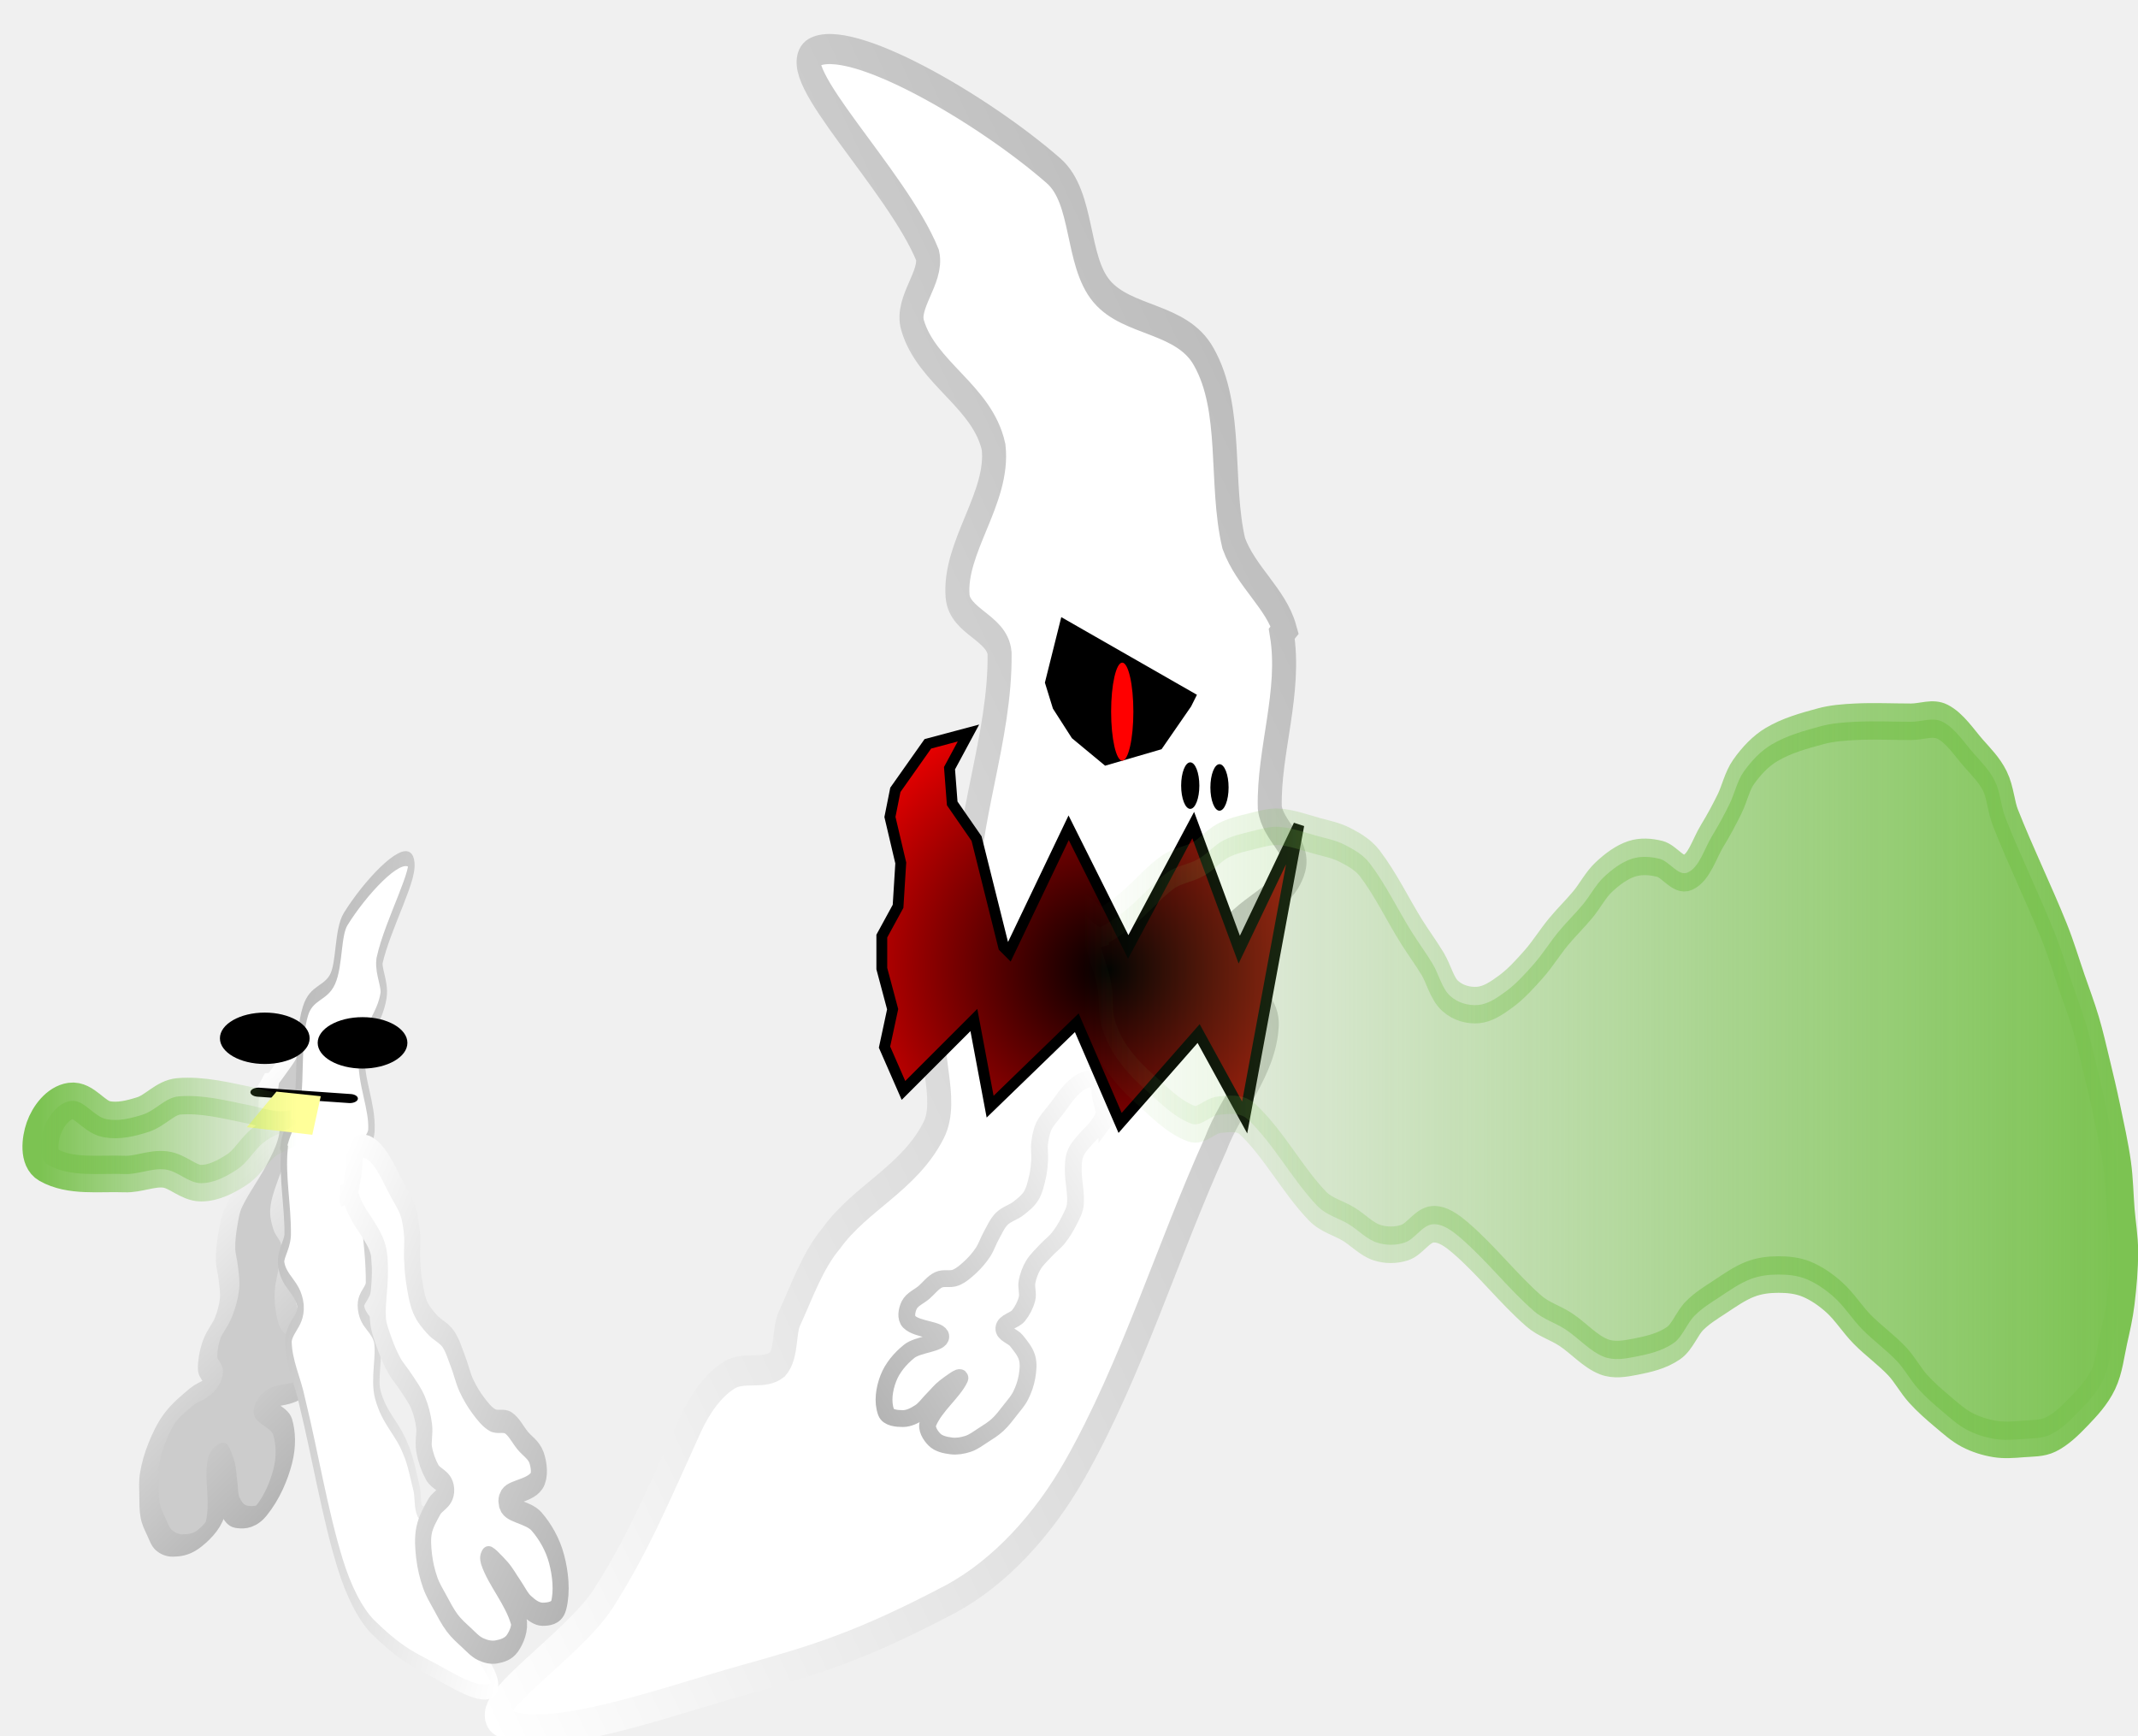
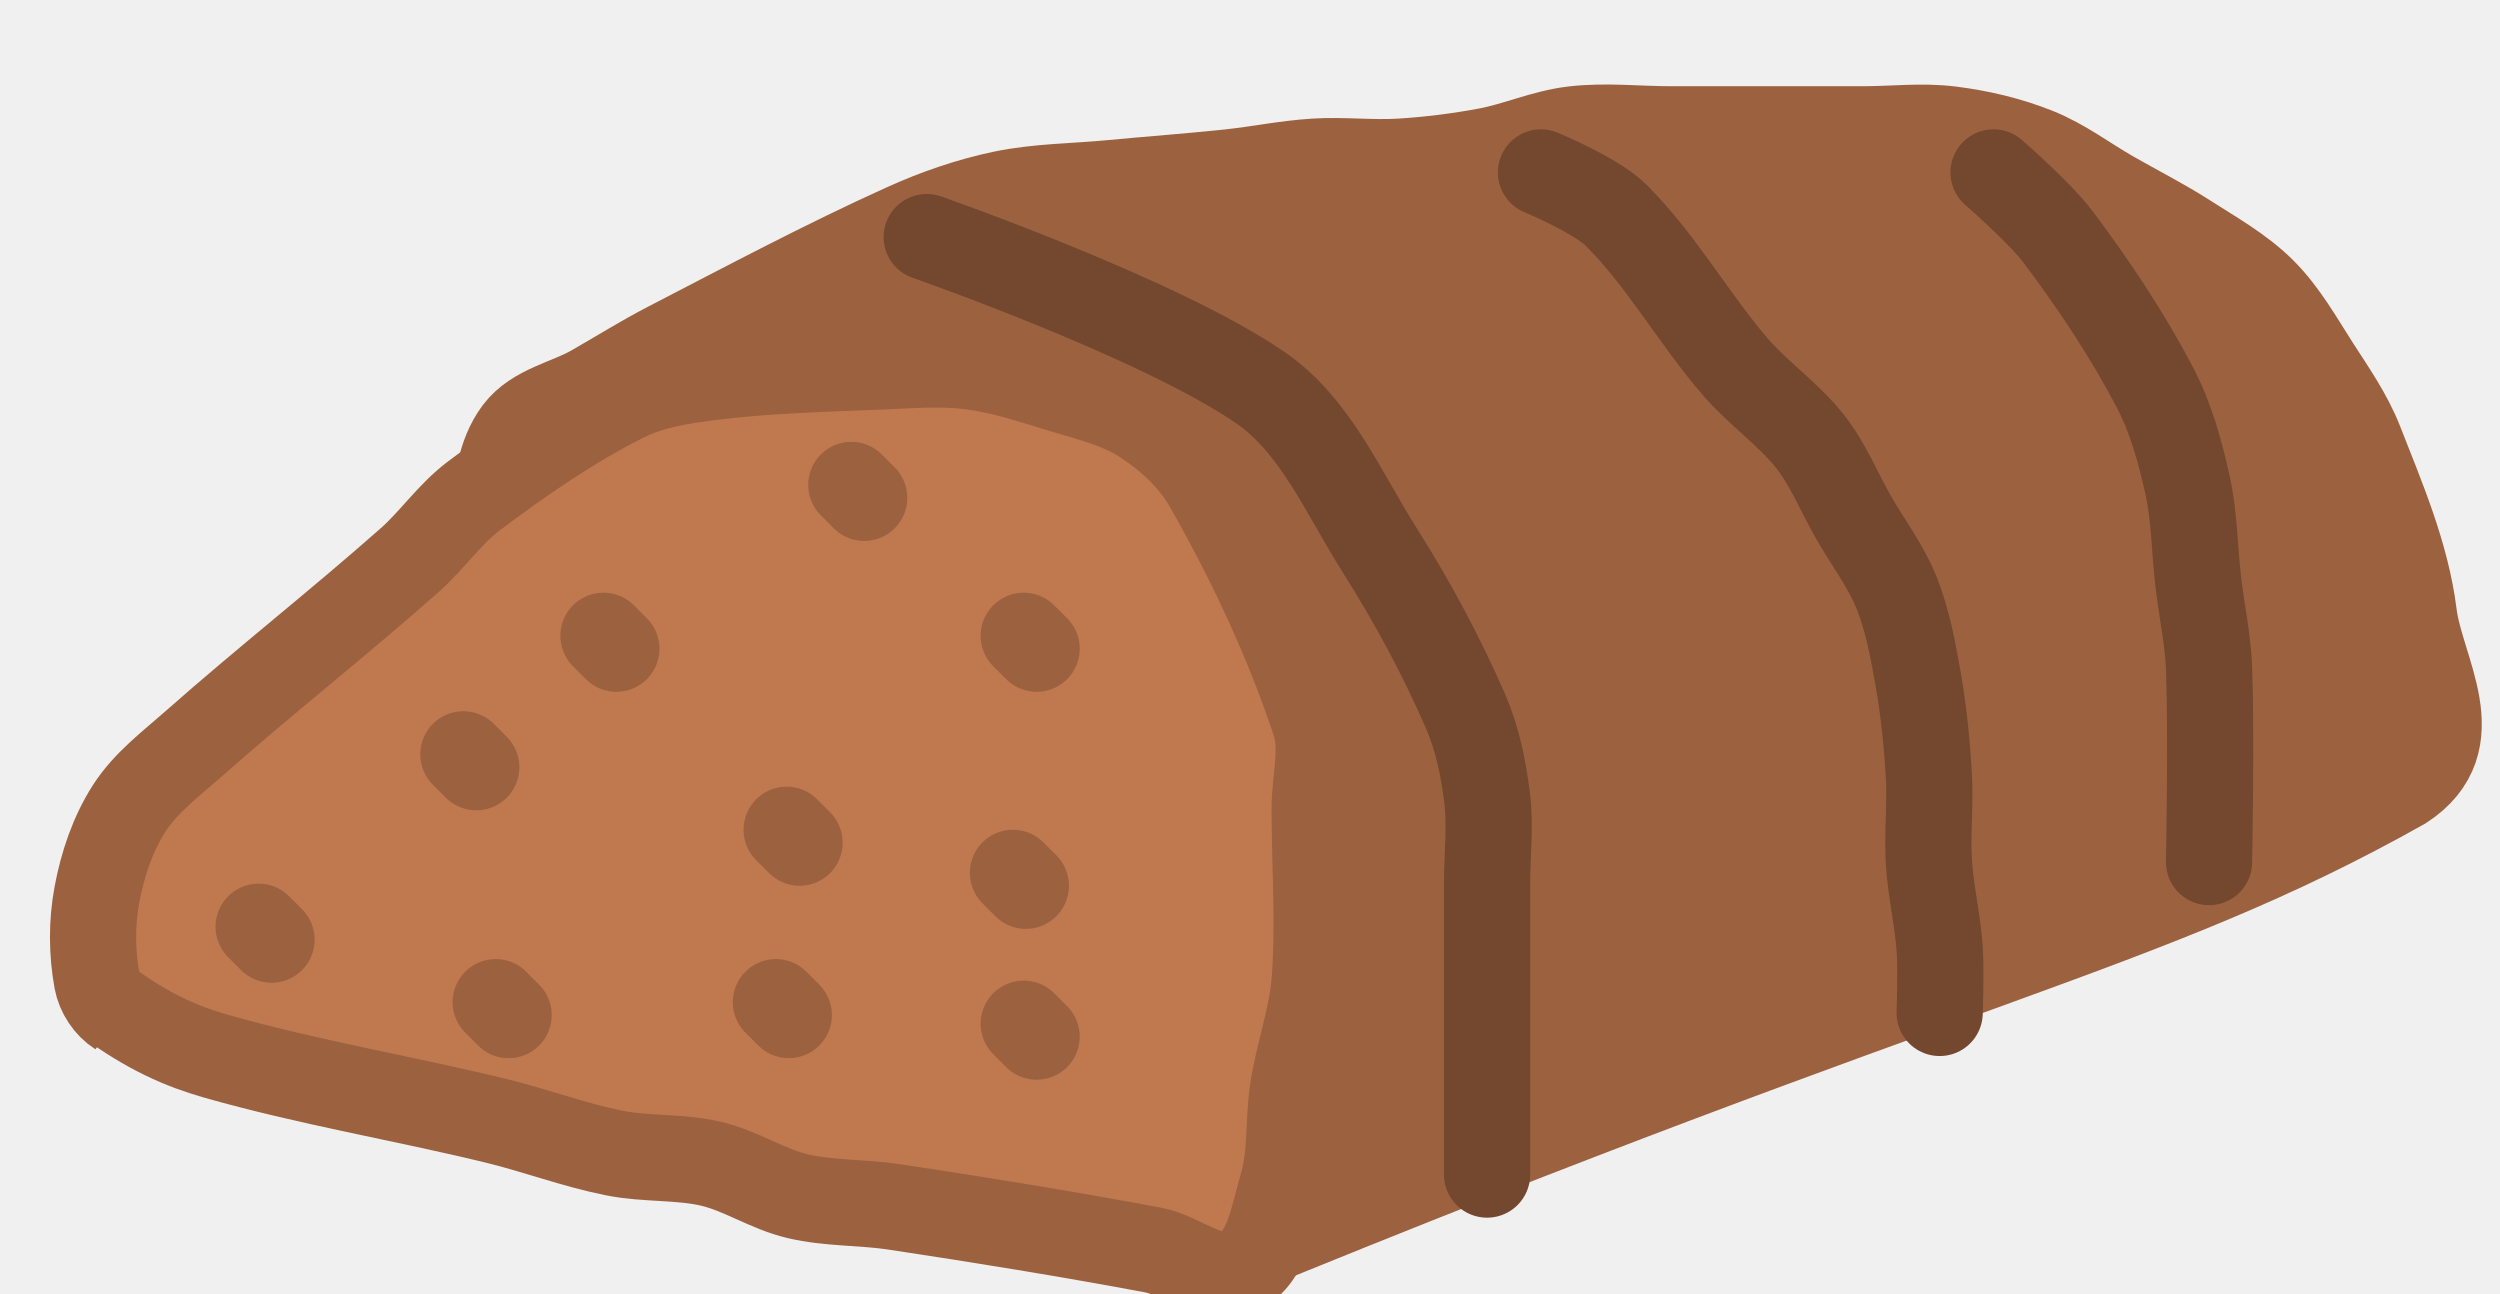
- <svg xmlns="http://www.w3.org/2000/svg" version="1.1" width="117" height="95" viewBox="-1 -1 117 95">
-   <defs>
-     <linearGradient id="grad_1" y2="1">
-       <stop offset="0" stop-color="#B2B2B2" stop-opacity="1" />
-       <stop offset="1" stop-color="#FFFFFF" stop-opacity="1" />
-     </linearGradient>
-     <linearGradient id="grad_2" y2="1">
-       <stop offset="0" stop-color="#FFFFFF" stop-opacity="1" />
-       <stop offset="1" stop-color="#B2B2B2" stop-opacity="1" />
-     </linearGradient>
-     <radialGradient id="grad_3" cx="0.456" cy="0.608" r="0.79">
-       <stop offset="0" stop-color="#000000" stop-opacity="1" />
-       <stop offset="1" stop-color="#FF0000" stop-opacity="1" />
-     </radialGradient>
-     <linearGradient id="grad_4" y2="1">
-       <stop offset="0" stop-color="#FFFFFF" stop-opacity="1" />
-       <stop offset="1" stop-color="#B2B2B2" stop-opacity="1" />
-     </linearGradient>
-     <linearGradient id="grad_5" y2="1">
-       <stop offset="0" stop-color="#B2B2B2" stop-opacity="1" />
-       <stop offset="1" stop-color="#FFFFFF" stop-opacity="1" />
-     </linearGradient>
-     <linearGradient id="grad_6" y2="1">
-       <stop offset="0" stop-color="#FFFFFF" stop-opacity="1" />
-       <stop offset="1" stop-color="#B2B2B2" stop-opacity="1" />
-     </linearGradient>
-     <linearGradient id="grad_7" x2="1">
-       <stop offset="0" stop-color="#7CC352" stop-opacity="0" />
-       <stop offset="1" stop-color="#7CC352" stop-opacity="1" />
-     </linearGradient>
-     <linearGradient id="grad_8" x2="1">
-       <stop offset="0" stop-color="#7CC352" stop-opacity="0" />
-       <stop offset="1" stop-color="#7CC352" stop-opacity="1" />
-     </linearGradient>
-     <linearGradient id="grad_9" x2="1">
-       <stop offset="0" stop-color="#7CC352" stop-opacity="1" />
-       <stop offset="1" stop-color="#7CC352" stop-opacity="0" />
-     </linearGradient>
-     <linearGradient id="grad_10" x2="1">
-       <stop offset="0" stop-color="#7CC352" stop-opacity="1" />
-       <stop offset="1" stop-color="#7CC352" stop-opacity="0" />
-     </linearGradient>
-   </defs>
-   <path id="ID0.23091162228956819" fill="#FFFFFF" stroke="url(#grad_1)" stroke-width="2" stroke-linecap="round" d="M 216 176 C 216.726 173.922 219.231 172.473 220.250 170.250 C 221.429 166.253 220.284 161.321 222.750 157.850 C 224.581 155.222 229.100 155.547 231.250 153.500 C 233.414 151.455 232.707 147.283 235.250 145.500 C 241.111 141.406 252.247 136.218 255.250 137.650 C 257.715 138.842 248.259 146.152 245.750 151.100 C 245.342 152.552 247.548 154.246 247 155.750 C 245.829 158.954 241.179 160.477 240.250 163.850 C 239.773 167.226 243.566 170.467 243.250 173.750 C 243.080 175.446 239.938 175.856 239.750 177.550 C 239.670 183.175 242.580 188.641 242.500 194.250 C 242.480 195.652 239.658 196.184 240 197.500 C 240.533 199.474 243.990 199.842 245 201.850 C 245.886 204.086 243.925 207.172 245.250 209.250 C 247.284 212.435 251.289 213.694 253.750 216.400 C 255.334 217.907 256.189 219.909 257.250 221.750 C 257.736 222.600 257.453 224.079 258.250 224.800 C 259.367 225.514 261.041 224.900 262.250 225.500 C 263.632 226.185 264.702 227.428 265.500 228.800 C 268.279 233.702 269.913 236.805 272.750 240.350 C 275.272 243.497 283.458 247.618 281.250 248.550 C 277.780 250.227 267.726 247.247 261 245.750 C 255.125 244.442 251.325 243.539 243.750 240.350 C 239.682 238.575 236.076 235.421 233.500 231.800 C 228.718 225.077 225.809 217.296 221.750 210.150 C 220.480 207.452 217.694 205.190 217.500 202.250 C 217.370 200.203 221.531 199.409 221.250 197.350 C 220.540 194.783 216.076 194.196 215.250 191.750 C 214.799 190.365 217.022 189.355 217.250 187.800 C 217.365 184.039 215.459 180.113 216.250 176.250 Z " transform="matrix(-0.6571342, 0, 0, 0.8237125, 211.25, -111.5)" />
-   <path id="ID0.005961917340755463" fill="#FFFFFF" stroke="url(#grad_2)" stroke-width="2" stroke-linecap="round" d="M 233.250 192.250 C 233.956 194.442 234.971 195.117 235.750 196 C 236.224 196.537 236.734 197.085 237 197.750 C 237.249 198.373 237.250 199.079 237.250 199.750 C 237.250 201.085 236.889 202.420 237 203.750 C 237.059 204.459 237.432 205.114 237.750 205.750 C 238.101 206.452 238.515 207.132 239 207.750 C 239.436 208.305 240.021 208.731 240.500 209.250 C 241.021 209.814 241.605 210.342 242 211 C 242.366 211.610 242.619 212.301 242.750 213 C 242.873 213.655 242.588 214.354 242.750 215 C 242.931 215.722 243.290 216.414 243.750 217 C 244.224 217.604 245.436 217.735 245.500 218.500 C 245.559 219.204 244.436 219.445 244 220 C 243.515 220.618 242.972 221.247 242.750 222 C 242.539 222.719 242.627 223.511 242.750 224.250 C 242.880 225.029 243.147 225.794 243.500 226.500 C 243.820 227.141 244.308 227.687 244.750 228.250 C 245.224 228.854 245.686 229.479 246.250 230 C 246.776 230.486 247.398 230.863 248 231.250 C 248.565 231.613 249.113 232.038 249.750 232.250 C 250.387 232.462 251.084 232.583 251.750 232.500 C 252.456 232.412 253.247 232.253 253.750 231.750 C 254.253 231.247 254.772 230.407 254.500 229.750 C 253.679 227.765 251.512 226.119 250.750 224.500 C 250.512 223.994 251.968 225.091 252.500 225.500 C 253.060 225.931 253.500 226.500 254 227 C 254.500 227.500 254.906 228.118 255.500 228.500 C 256.098 228.885 256.789 229.250 257.500 229.250 C 258.211 229.250 259.254 229.167 259.500 228.500 C 259.961 227.248 259.723 225.748 259.250 224.500 C 258.766 223.223 257.816 222.103 256.750 221.250 C 255.674 220.389 253 220.375 253 219.500 C 253 218.625 255.776 218.724 256.750 217.750 C 257.221 217.279 257.048 216.346 256.750 215.750 C 256.407 215.064 255.583 214.750 255 214.250 C 254.417 213.750 253.946 213.075 253.250 212.750 C 252.642 212.466 251.873 212.749 251.250 212.500 C 250.585 212.234 250.026 211.736 249.500 211.250 C 248.936 210.729 248.426 210.139 248 209.500 C 247.587 208.880 247.365 208.149 247 207.500 C 246.615 206.815 246.305 206.055 245.750 205.500 C 245.195 204.945 244.368 204.735 243.750 204.250 C 243.195 203.814 242.613 203.356 242.250 202.750 C 241.844 202.073 241.681 201.269 241.500 200.500 C 241.346 199.847 241.292 199.170 241.250 198.500 C 241.208 197.835 241.333 197.161 241.250 196.500 C 241.165 195.819 241.040 195.122 240.750 194.500 C 240.447 193.851 239.947 193.309 239.500 192.750 C 238.614 191.643 237.884 190.351 236.750 189.500 C 236.136 189.039 235.174 188.632 234.500 189 C 233.897 189.329 234.167 190.334 234 191 C 233.833 191.666 233.697 192.342 233.500 193 C 233.447 193.178 233.073 193.265 233.250 193.500 Z " transform="matrix(-0.4603392, 0, 0, 0.4603392, 166.95, -28.9)" />
-   <path id="ID0.25329854991286993" fill="url(#grad_3)" stroke="#000000" stroke-width="2" stroke-linecap="round" d="M 199.500 214.500 L 204.500 194.500 L 209 188 L 209.500 181.500 L 206 175 L 213.500 177 L 219.500 185.500 L 220.500 190.500 L 218.500 199 L 219 207 L 222 212.500 L 222 218.500 L 220 226 L 221.500 233 L 218 241 L 205 228 L 202 244 L 186 228.500 L 178 247 L 163.500 230.500 L 155 246 L 145 192 L 156 215 L 164.500 192 L 176.500 214.500 L 187.500 192.500 L 198.500 215.500 Z " transform="matrix(-0.296368, 0, 0, 0.296368, 113.05, -12.75)" />
-   <g id="ID0.9368052235804498">
-     <path id="ID0.8351161554455757" fill="#000000" stroke="#000000" stroke-width="2" stroke-linecap="round" d="M 250.500 169.900 L 265 161.600 L 266.600 168 L 265.750 170.750 L 263.600 174.100 L 260.100 177 L 254.100 175.250 L 250.750 170.400 Z " transform="matrix(-0.450867, 0, 0, 0.450867, 176.85, -39.4)" />
-     <path id="ID0.6134866434149444" fill="#FF0000" stroke="none" d="M 258.250 165.600 C 258.622 165.600 258.960 166.267 259.204 167.344 C 259.449 168.421 259.600 169.908 259.600 171.550 C 259.600 173.192 259.449 174.679 259.204 175.756 C 258.960 176.833 258.622 177.500 258.250 177.500 C 257.878 177.500 257.540 176.833 257.296 175.756 C 257.051 174.679 256.900 173.192 256.900 171.550 C 256.900 169.908 257.051 168.421 257.296 167.344 C 257.540 166.267 257.878 165.600 258.250 165.600 Z " transform="matrix(-0.450867, 0, 0, 0.450867, 176.85, -39.4)" />
+ <svg xmlns="http://www.w3.org/2000/svg" version="1.1" width="58" height="30" viewBox="-1 -1 58 30">
+   <g id="ID0.41966591589152813" transform="matrix(1, 0, 0, 1, -209, -169)">
+     <path id="ID0.08983965311199427" fill="#9C6240" stroke="#9C6240" stroke-width="2" stroke-linecap="round" d="M 233.750 229 C 234.724 229.899 234.795 231.848 236.250 231.500 C 253.549 224.392 257.702 223.893 263.750 220.500 C 265.350 219.455 264.166 217.824 264 216.500 C 263.827 215.115 263.259 213.800 262.750 212.500 C 262.505 211.875 262.113 211.315 261.750 210.750 C 261.363 210.148 261.006 209.506 260.500 209 C 259.994 208.494 259.352 208.137 258.750 207.750 C 258.185 207.387 257.583 207.083 257 206.750 C 256.417 206.417 255.873 205.999 255.250 205.750 C 254.613 205.495 253.931 205.335 253.250 205.250 C 252.589 205.167 251.916 205.250 251.250 205.250 C 249.751 205.250 248.249 205.250 246.750 205.250 C 246.001 205.250 245.244 205.162 244.500 205.250 C 243.818 205.330 243.175 205.623 242.500 205.750 C 241.840 205.874 241.170 205.958 240.500 206 C 239.835 206.042 239.165 205.958 238.500 206 C 237.830 206.042 237.167 206.180 236.500 206.250 C 235.586 206.346 234.665 206.413 233.750 206.500 C 232.917 206.579 232.069 206.578 231.250 206.750 C 230.477 206.913 229.720 207.175 229 207.500 C 227.134 208.343 225.319 209.309 223.500 210.250 C 222.904 210.558 222.333 210.917 221.750 211.250 C 221.167 211.583 220.403 211.713 220 212.250 C 219.588 212.799 219.500 213.564 219.500 214.250 C 219.500 214.936 219.745 215.613 220 216.250 C 220.249 216.873 220.610 217.454 221 218 C 221.446 218.625 221.979 219.186 222.500 219.750 C 222.979 220.269 223.440 220.819 224 221.250 C 224.532 221.659 225.127 222.001 225.750 222.250 C 226.387 222.505 227.154 222.409 227.750 222.750 C 228.363 223.100 228.794 223.711 229.250 224.250 C 229.713 224.797 230.014 225.474 230.500 226 C 231.021 226.564 231.686 226.979 232.250 227.500 C 232.769 227.979 233.239 228.516 233.750 229 Z " transform="matrix(1, 0, 0, 1, 0, -34.25)" />
+     <path id="ID0.4995683627203107" fill="#C0794F" stroke="#9C6240" stroke-width="2" stroke-linecap="round" d="M 210.500 224.750 C 211.442 225.440 212.212 225.775 213 226 C 215.136 226.610 217.342 226.975 219.500 227.500 C 220.422 227.724 221.319 228.064 222.250 228.250 C 222.989 228.398 223.766 228.327 224.500 228.500 C 225.192 228.663 225.808 229.087 226.500 229.250 C 227.234 229.423 228.005 229.387 228.750 229.500 C 230.753 229.803 232.759 230.127 234.750 230.500 C 235.425 230.627 236.136 231.307 236.750 231 C 237.416 230.667 237.540 229.714 237.750 229 C 237.963 228.277 237.882 227.495 238 226.750 C 238.132 225.911 238.435 225.096 238.500 224.250 C 238.602 222.922 238.500 221.582 238.500 220.250 C 238.500 219.584 238.711 218.882 238.500 218.250 C 237.864 216.341 236.998 214.497 236 212.750 C 235.650 212.137 235.094 211.632 234.500 211.250 C 233.902 210.865 233.179 210.712 232.500 210.500 C 231.845 210.295 231.181 210.085 230.500 210 C 229.839 209.917 229.165 209.972 228.500 210 C 227.167 210.056 225.824 210.084 224.500 210.250 C 223.819 210.335 223.114 210.443 222.500 210.750 C 221.261 211.370 220.108 212.169 219 213 C 218.435 213.424 218.029 214.032 217.500 214.500 C 215.863 215.948 214.137 217.302 212.500 218.750 C 211.971 219.218 211.382 219.656 211 220.250 C 210.615 220.848 210.381 221.551 210.250 222.250 C 210.127 222.905 210.131 223.595 210.250 224.250 C 210.304 224.545 210.497 224.839 210.750 225 Z " transform="matrix(1, 0, 0, 1, 0, -33.5)" />
+     <path id="ID0.6304234000854194" fill="none" stroke="#9C6240" stroke-width="2" stroke-linecap="round" d="M 218.750 219 L 219.050 219.300 " transform="matrix(1, 0, 0, 1, 0, -33.5)" />
+     <path id="ID0.4965427713468671" fill="none" stroke="#9C6240" stroke-width="2" stroke-linecap="round" d="M 231.500 221.750 L 231.800 222.050 " transform="matrix(1, 0, 0, 1, 0, -33.5)" />
+     <path id="ID0.011592170223593712" fill="none" stroke="#9C6240" stroke-width="2" stroke-linecap="round" d="M 231.750 216.250 L 232.050 216.550 " transform="matrix(1, 0, 0, 1, 0, -33.5)" />
+     <path id="ID0.49737656069919467" fill="none" stroke="#9C6240" stroke-width="2" stroke-linecap="round" d="M 226.250 220.750 L 226.550 221.050 " transform="matrix(1, 0, 0, 1, 0, -33.5)" />
+     <path id="ID0.8218508106656373" fill="none" stroke="#9C6240" stroke-width="2" stroke-linecap="round" d="M 227.750 212.750 L 228.050 213.050 " transform="matrix(1, 0, 0, 1, 0, -33.5)" />
+     <path id="ID0.0022455682046711445" fill="none" stroke="#9C6240" stroke-width="2" stroke-linecap="round" d="M 222 216.250 L 222.300 216.550 " transform="matrix(1, 0, 0, 1, 0, -33.5)" />
+     <path id="ID0.966289883479476" fill="none" stroke="#9C6240" stroke-width="2" stroke-linecap="round" d="M 219.500 224.750 L 219.800 225.050 " transform="matrix(1, 0, 0, 1, 0, -33.5)" />
+     <path id="ID0.577160416636616" fill="none" stroke="#9C6240" stroke-width="2" stroke-linecap="round" d="M 214 223 L 214.300 223.300 " transform="matrix(1, 0, 0, 1, 0, -33.5)" />
+     <path id="ID0.4997675227932632" fill="none" stroke="#9C6240" stroke-width="2" stroke-linecap="round" d="M 231.750 225.250 L 232.050 225.550 " transform="matrix(1, 0, 0, 1, 0, -33.5)" />
+     <path id="ID0.3711399454623461" fill="none" stroke="#9C6240" stroke-width="2" stroke-linecap="round" d="M 226 224.750 L 226.300 225.050 " transform="matrix(1, 0, 0, 1, 0, -33.5)" />
+     <path id="ID0.006221535615622997" fill="none" stroke="#73482F" stroke-width="2" stroke-linecap="round" d="M 229.500 207 C 229.500 207 234.920 208.891 237.250 210.500 C 238.524 211.380 239.171 212.942 240 214.250 C 240.757 215.446 241.436 216.702 242 218 C 242.274 218.630 242.415 219.319 242.500 220 C 242.583 220.661 242.500 221.334 242.500 222 C 242.500 224.248 242.500 228.750 242.500 228.750 " transform="matrix(1, 0, 0, 1, 0, -33.5)" />
+     <path id="ID0.5244854087941349" fill="none" stroke="#73482F" stroke-width="2" stroke-linecap="round" d="M 243.750 205.500 C 243.750 205.500 245.025 206.025 245.500 206.500 C 246.548 207.548 247.285 208.875 248.250 210 C 248.786 210.626 249.491 211.102 250 211.750 C 250.415 212.278 250.667 212.917 251 213.500 C 251.333 214.083 251.751 214.627 252 215.250 C 252.255 215.887 252.381 216.574 252.500 217.250 C 252.631 217.992 252.706 218.747 252.750 219.500 C 252.789 220.165 252.708 220.835 252.750 221.500 C 252.792 222.170 252.952 222.831 253 223.500 C 253.036 223.998 253 225 253 225 " transform="matrix(1, 0, 0, 1, 0, -33.5)" />
+     <path id="ID0.09594908775761724" fill="none" stroke="#73482F" stroke-width="2" stroke-linecap="round" d="M 254.250 205.500 C 254.250 205.500 255.326 206.435 255.750 207 C 256.581 208.108 257.359 209.272 258 210.500 C 258.365 211.200 258.579 211.979 258.750 212.750 C 258.914 213.486 258.912 214.251 259 215 C 259.078 215.667 259.224 216.329 259.250 217 C 259.308 218.497 259.250 221.500 259.250 221.500 " transform="matrix(1, 0, 0, 1, 0, -33.5)" />
  </g>
-   <g id="ID0.959263410884887">
-     <path id="ID0.005961917340755463" fill="#CCCCCC" stroke="url(#grad_4)" stroke-width="2" stroke-linecap="round" d="M 233.250 192.250 C 233.956 194.442 234.971 195.117 235.750 196 C 236.224 196.537 236.734 197.085 237 197.750 C 237.249 198.373 237.250 199.079 237.250 199.750 C 237.250 201.085 236.889 202.420 237 203.750 C 237.059 204.459 237.432 205.114 237.750 205.750 C 238.101 206.452 238.515 207.132 239 207.750 C 239.436 208.305 240.021 208.731 240.500 209.250 C 241.021 209.814 241.605 210.342 242 211 C 242.366 211.610 242.619 212.301 242.750 213 C 242.873 213.655 242.588 214.354 242.750 215 C 242.931 215.722 243.290 216.414 243.750 217 C 244.224 217.604 245.436 217.735 245.500 218.500 C 245.559 219.204 244.436 219.445 244 220 C 243.515 220.618 242.972 221.247 242.750 222 C 242.539 222.719 242.627 223.511 242.750 224.250 C 242.880 225.029 243.147 225.794 243.500 226.500 C 243.820 227.141 244.308 227.687 244.750 228.250 C 245.224 228.854 245.686 229.479 246.250 230 C 246.776 230.486 247.398 230.863 248 231.250 C 248.565 231.613 249.113 232.038 249.750 232.250 C 250.387 232.462 251.084 232.583 251.750 232.500 C 252.456 232.412 253.247 232.253 253.750 231.750 C 254.253 231.247 254.772 230.407 254.500 229.750 C 253.679 227.765 251.512 226.119 250.750 224.500 C 250.512 223.994 251.968 225.091 252.500 225.500 C 253.060 225.931 253.500 226.500 254 227 C 254.500 227.500 254.906 228.118 255.500 228.500 C 256.098 228.885 256.789 229.250 257.500 229.250 C 258.211 229.250 259.254 229.167 259.500 228.500 C 259.961 227.248 259.723 225.748 259.250 224.500 C 258.766 223.223 257.816 222.103 256.750 221.250 C 255.674 220.389 253 220.375 253 219.500 C 253 218.625 255.776 218.724 256.750 217.750 C 257.221 217.279 257.048 216.346 256.750 215.750 C 256.407 215.064 255.583 214.750 255 214.250 C 254.417 213.750 253.946 213.075 253.250 212.750 C 252.642 212.466 251.873 212.749 251.250 212.500 C 250.585 212.234 250.026 211.736 249.500 211.250 C 248.936 210.729 248.426 210.139 248 209.500 C 247.587 208.880 247.365 208.149 247 207.500 C 246.615 206.815 246.305 206.055 245.750 205.500 C 245.195 204.945 244.368 204.735 243.750 204.250 C 243.195 203.814 242.613 203.356 242.250 202.750 C 241.844 202.073 241.681 201.269 241.500 200.500 C 241.346 199.847 241.292 199.170 241.250 198.500 C 241.208 197.835 241.333 197.161 241.250 196.500 C 241.165 195.819 241.040 195.122 240.750 194.500 C 240.447 193.851 239.947 193.309 239.500 192.750 C 238.614 191.643 237.884 190.351 236.750 189.500 C 236.136 189.039 235.174 188.632 234.500 189 C 233.897 189.329 234.167 190.334 234 191 C 233.833 191.666 233.697 192.342 233.500 193 C 233.447 193.178 233.073 193.265 233.250 193.500 Z " transform="matrix(0.421331, 0.0703056, -0.3225295, 0.6080818, -22.35, -75.5)" />
-     <path id="ID0.23091162228956819" fill="#FFFFFF" stroke="url(#grad_5)" stroke-width="2" stroke-linecap="round" d="M 216 176 C 216.726 173.922 219.231 172.473 220.250 170.250 C 221.429 166.253 220.284 161.321 222.750 157.850 C 224.581 155.222 229.100 155.547 231.250 153.500 C 233.414 151.455 232.707 147.283 235.250 145.500 C 241.111 141.406 252.247 136.218 255.250 137.650 C 257.715 138.842 248.259 146.152 245.750 151.100 C 245.342 152.552 247.548 154.246 247 155.750 C 245.829 158.954 241.179 160.477 240.250 163.850 C 239.773 167.226 243.566 170.467 243.250 173.750 C 243.080 175.446 239.938 175.856 239.750 177.550 C 239.670 183.175 242.580 188.641 242.500 194.250 C 242.480 195.652 239.658 196.184 240 197.500 C 240.533 199.474 243.990 199.842 245 201.850 C 245.886 204.086 243.925 207.172 245.250 209.250 C 247.284 212.435 251.289 213.694 253.750 216.400 C 255.334 217.907 256.189 219.909 257.250 221.750 C 257.736 222.600 257.453 224.079 258.250 224.800 C 259.367 225.514 261.041 224.900 262.250 225.500 C 263.632 226.185 264.702 227.428 265.500 228.800 C 268.279 233.702 269.913 236.805 272.750 240.350 C 275.272 243.497 283.458 247.618 281.250 248.550 C 277.780 250.227 267.726 247.247 261 245.750 C 255.125 244.442 251.325 243.539 243.750 240.350 C 239.682 238.575 236.076 235.421 233.500 231.800 C 228.718 225.077 225.809 217.296 221.750 210.150 C 220.480 207.452 217.694 205.190 217.500 202.250 C 217.370 200.203 221.531 199.409 221.250 197.350 C 220.540 194.783 216.076 194.196 215.250 191.750 C 214.799 190.365 217.022 189.355 217.250 187.800 C 217.365 184.039 215.459 180.113 216.250 176.250 Z " transform="matrix(0.1762676, -4.851875528533067e-17, -2.8139045959696656e-16, 0.4085579, -23.55, -10.15)" />
-     <path id="ID0.005961917340755463" fill="#FFFFFF" stroke="url(#grad_6)" stroke-width="2" stroke-linecap="round" d="M 233.250 192.250 C 233.956 194.442 234.971 195.117 235.750 196 C 236.224 196.537 236.734 197.085 237 197.750 C 237.249 198.373 237.250 199.079 237.250 199.750 C 237.250 201.085 236.889 202.420 237 203.750 C 237.059 204.459 237.432 205.114 237.750 205.750 C 238.101 206.452 238.515 207.132 239 207.750 C 239.436 208.305 240.021 208.731 240.500 209.250 C 241.021 209.814 241.605 210.342 242 211 C 242.366 211.610 242.619 212.301 242.750 213 C 242.873 213.655 242.588 214.354 242.750 215 C 242.931 215.722 243.290 216.414 243.750 217 C 244.224 217.604 245.436 217.735 245.500 218.500 C 245.559 219.204 244.436 219.445 244 220 C 243.515 220.618 242.972 221.247 242.750 222 C 242.539 222.719 242.627 223.511 242.750 224.250 C 242.880 225.029 243.147 225.794 243.500 226.500 C 243.820 227.141 244.308 227.687 244.750 228.250 C 245.224 228.854 245.686 229.479 246.250 230 C 246.776 230.486 247.398 230.863 248 231.250 C 248.565 231.613 249.113 232.038 249.750 232.250 C 250.387 232.462 251.084 232.583 251.750 232.500 C 252.456 232.412 253.247 232.253 253.750 231.750 C 254.253 231.247 254.772 230.407 254.500 229.750 C 253.679 227.765 251.512 226.119 250.750 224.500 C 250.512 223.994 251.968 225.091 252.500 225.500 C 253.060 225.931 253.500 226.500 254 227 C 254.500 227.500 254.906 228.118 255.500 228.500 C 256.098 228.885 256.789 229.250 257.500 229.250 C 258.211 229.250 259.254 229.167 259.500 228.500 C 259.961 227.248 259.723 225.748 259.250 224.500 C 258.766 223.223 257.816 222.103 256.750 221.250 C 255.674 220.389 253 220.375 253 219.500 C 253 218.625 255.776 218.724 256.750 217.750 C 257.221 217.279 257.048 216.346 256.750 215.750 C 256.407 215.064 255.583 214.750 255 214.250 C 254.417 213.750 253.946 213.075 253.250 212.750 C 252.642 212.466 251.873 212.749 251.250 212.500 C 250.585 212.234 250.026 211.736 249.500 211.250 C 248.936 210.729 248.426 210.139 248 209.500 C 247.587 208.880 247.365 208.149 247 207.500 C 246.615 206.815 246.305 206.055 245.750 205.500 C 245.195 204.945 244.368 204.735 243.750 204.250 C 243.195 203.814 242.613 203.356 242.250 202.750 C 241.844 202.073 241.681 201.269 241.500 200.500 C 241.346 199.847 241.292 199.170 241.250 198.500 C 241.208 197.835 241.333 197.161 241.250 196.500 C 241.165 195.819 241.040 195.122 240.750 194.500 C 240.447 193.851 239.947 193.309 239.500 192.750 C 238.614 191.643 237.884 190.351 236.750 189.500 C 236.136 189.039 235.174 188.632 234.500 189 C 233.897 189.329 234.167 190.334 234 191 C 233.833 191.666 233.697 192.342 233.500 193 C 233.447 193.178 233.073 193.265 233.250 193.500 Z " transform="matrix(0.439581, -4.749953973048978e-17, -8.46856658522153e-17, 0.6344208, -84.5, -58.1)" />
-     <g id="ID0.19045853288844228">
-       <g id="ID0.4911339618265629">
-         <path id="ID0.43543971981853247" fill="#000000" stroke="none" d="M 269 138.200 C 269.966 138.200 270.841 138.601 271.474 139.248 C 272.108 139.895 272.500 140.789 272.500 141.775 C 272.500 142.761 272.108 143.655 271.474 144.302 C 270.841 144.949 269.966 145.350 269 145.350 C 268.034 145.350 267.159 144.949 266.526 144.302 C 265.892 143.655 265.500 142.761 265.500 141.775 C 265.500 140.789 265.892 139.895 266.526 139.248 C 267.159 138.601 268.034 138.200 269 138.200 Z " transform="matrix(-0.7013394, 0, 0, 0.3933759, 207.5, 0.3)" />
-         <path id="ID0.43543971981853247" fill="#000000" stroke="none" d="M 269 138.200 C 269.966 138.200 270.841 138.601 271.474 139.248 C 272.108 139.895 272.500 140.789 272.500 141.775 C 272.500 142.761 272.108 143.655 271.474 144.302 C 270.841 144.949 269.966 145.350 269 145.350 C 268.034 145.350 267.159 144.949 266.526 144.302 C 265.892 143.655 265.500 142.761 265.500 141.775 C 265.500 140.789 265.892 139.895 266.526 139.248 C 267.159 138.601 268.034 138.200 269 138.200 Z " transform="matrix(-0.7013394, 0, 0, 0.3933759, 202.15, 0.05)" />
-       </g>
-       <path id="ID0.3574093491770327" fill="none" stroke="#000000" stroke-width="1" stroke-linecap="round" d="M 285.150 145.200 L 290.800 144.500 " transform="matrix(-0.8842975, 0, 0, 0.4959957, 270.3, -12.9)" />
-       <path id="ID0.8017133981920779" fill="#FFFF99" stroke="#FFFF99" stroke-width="1" stroke-linecap="round" d="M 289.400 145 L 287.500 145.350 L 287.900 148.600 L 290.800 148 L 289.400 145 Z " transform="matrix(-0.8842975, 0, 0, 0.4959957, 270.3, -12.9)" />
-     </g>
-   </g>
-   <g id="ID0.9483528411947191">
-     <path id="ID0.6895877583883703" fill="#000000" stroke="none" d="M 220.875 168.500 C 221.185 168.500 221.467 168.822 221.670 169.343 C 221.874 169.863 222 170.582 222 171.375 C 222 172.168 221.874 172.887 221.670 173.407 C 221.467 173.928 221.185 174.250 220.875 174.250 C 220.565 174.250 220.283 173.928 220.080 173.407 C 219.876 172.887 219.750 172.168 219.750 171.375 C 219.750 170.582 219.876 169.863 220.080 169.343 C 220.283 168.822 220.565 168.500 220.875 168.500 Z " transform="matrix(-0.4428513, 0, 0, 0.4428513, 161.95, -33.9)" />
-     <path id="ID0.6895877583883703" fill="#000000" stroke="none" d="M 220.875 168.500 C 221.185 168.500 221.467 168.822 221.670 169.343 C 221.874 169.863 222 170.582 222 171.375 C 222 172.168 221.874 172.887 221.670 173.407 C 221.467 173.928 221.185 174.250 220.875 174.250 C 220.565 174.250 220.283 173.928 220.080 173.407 C 219.876 172.887 219.750 172.168 219.750 171.375 C 219.750 170.582 219.876 169.863 220.080 169.343 C 220.283 168.822 220.565 168.500 220.875 168.500 Z " transform="matrix(-0.4428513, 0, 0, 0.4428513, 163.55, -33.8)" />
-   </g>
-   <path id="ID0.38314290810376406" fill="url(#grad_7)" stroke="url(#grad_8)" stroke-width="2" stroke-linecap="round" d="M 237.250 155 C 239.945 154.140 241.176 152.625 242.750 151.750 C 243.440 151.366 244.276 151.317 245 151 C 245.615 150.731 246.127 150.249 246.750 150 C 247.387 149.745 248.075 149.627 248.750 149.500 C 249.410 149.376 250.080 149.215 250.750 149.250 C 251.679 149.299 252.589 149.558 253.500 149.750 C 254.172 149.891 254.863 149.995 255.500 150.250 C 256.123 150.499 256.775 150.775 257.250 151.250 C 258.381 152.381 259.237 153.762 260.250 155 C 260.736 155.594 261.276 156.146 261.750 156.750 C 262.192 157.313 262.411 158.092 263 158.500 C 263.564 158.891 264.315 159.043 265 159 C 265.710 158.956 266.380 158.599 267 158.250 C 267.726 157.842 268.371 157.295 269 156.750 C 269.623 156.210 270.146 155.561 270.750 155 C 271.312 154.478 271.936 154.021 272.500 153.500 C 273.019 153.021 273.425 152.411 274 152 C 274.606 151.567 275.278 151.181 276 151 C 276.646 150.838 277.345 150.877 278 151 C 278.699 151.131 279.325 151.975 280 151.750 C 280.840 151.470 281.197 150.441 281.750 149.750 C 282.197 149.191 282.613 148.602 283 148 C 283.363 147.435 283.545 146.743 284 146.250 C 284.565 145.638 285.242 145.094 286 144.750 C 287.103 144.248 288.313 143.997 289.500 143.750 C 290.319 143.579 291.164 143.532 292 143.500 C 293.331 143.449 294.668 143.500 296 143.500 C 296.749 143.500 297.552 143.228 298.250 143.500 C 299.135 143.844 299.783 144.628 300.500 145.250 C 301.034 145.713 301.618 146.156 302 146.750 C 302.385 147.348 302.424 148.118 302.750 148.750 C 303.842 150.871 305.137 152.890 306.250 155 C 306.720 155.890 307.087 156.833 307.500 157.750 C 307.836 158.498 308.203 159.236 308.500 160 C 308.786 160.736 309.012 161.497 309.250 162.250 C 309.512 163.079 309.771 163.911 310 164.750 C 310.271 165.743 310.566 166.737 310.750 167.750 C 310.900 168.573 310.912 169.418 311 170.250 C 311.079 171 311.250 171.746 311.250 172.500 C 311.250 173.420 311.143 174.342 311 175.250 C 310.893 175.928 310.694 176.591 310.500 177.250 C 310.277 178.008 310.169 178.830 309.750 179.500 C 309.313 180.199 308.644 180.735 308 181.250 C 307.387 181.741 306.735 182.224 306 182.500 C 305.372 182.736 304.670 182.708 304 182.750 C 303.335 182.792 302.661 182.833 302 182.750 C 301.319 182.665 300.637 182.505 300 182.250 C 299.377 182.001 298.815 181.613 298.250 181.250 C 297.648 180.863 297.047 180.463 296.500 180 C 295.961 179.544 295.548 178.945 295 178.500 C 294.211 177.859 293.302 177.374 292.500 176.750 C 291.801 176.207 291.229 175.501 290.500 175 C 289.886 174.578 289.211 174.222 288.500 174 C 287.859 173.800 287.171 173.750 286.500 173.750 C 285.829 173.750 285.144 173.811 284.500 174 C 283.713 174.231 282.983 174.633 282.250 175 C 281.650 175.300 281.032 175.591 280.500 176 C 279.940 176.431 279.624 177.169 279 177.500 C 278.161 177.944 277.189 178.109 276.250 178.250 C 275.509 178.361 274.718 178.465 274 178.250 C 273.001 177.950 272.183 177.216 271.250 176.750 C 270.517 176.383 269.682 176.205 269 175.750 C 267.171 174.531 265.588 172.954 263.750 171.750 C 263.155 171.360 262.460 170.956 261.750 171 C 261.007 171.046 260.472 171.819 259.750 172 C 259.104 172.162 258.396 172.162 257.750 172 C 257.028 171.819 256.424 171.317 255.750 171 C 255.008 170.651 254.142 170.509 253.500 170 C 251.701 168.573 250.369 166.585 248.500 165.250 C 247.954 164.860 247.170 164.958 246.500 165 C 245.815 165.043 245.162 165.681 244.500 165.500 C 243.205 165.147 242.109 164.256 241 163.500 C 240.269 163.001 239.576 162.422 239 161.750 C 238.563 161.240 238.212 160.637 238 160 C 237.788 159.363 237.913 158.651 237.750 158 C 237.577 157.310 237.212 156.679 237 156 C 236.795 155.345 236.175 154.325 236.500 154 C 236.800 153.700 237.653 154.965 238.250 154.750 Z " transform="matrix(0.7644763, 0, 0, 1, -122.7, -105)" />
-   <path id="ID0.16326526133343577" fill="url(#grad_9)" stroke="url(#grad_10)" stroke-width="2" stroke-linecap="round" d="M 193 164.750 C 192.267 164.957 191.524 164.655 190.750 164.500 C 189.434 164.237 188.088 163.889 186.750 164 C 186.008 164.062 185.461 164.778 184.750 165 C 184.109 165.200 183.410 165.374 182.750 165.250 C 182.018 165.113 181.487 164.145 180.750 164.250 C 180.051 164.350 179.488 165.085 179.250 165.750 C 179.024 166.382 178.913 167.424 179.500 167.750 C 180.746 168.442 182.326 168.195 183.750 168.250 C 184.503 168.279 185.251 167.912 186 168 C 186.706 168.083 187.289 168.750 188 168.750 C 188.711 168.750 189.402 168.385 190 168 C 190.594 167.618 190.940 166.931 191.500 166.500 C 192.032 166.091 192.734 165.930 193.250 165.500 C 193.379 165.393 193.183 165.323 193 165.250 Z " transform="matrix(0.9846154, 0, 0, 1, -175.1, -105)" />
</svg>
